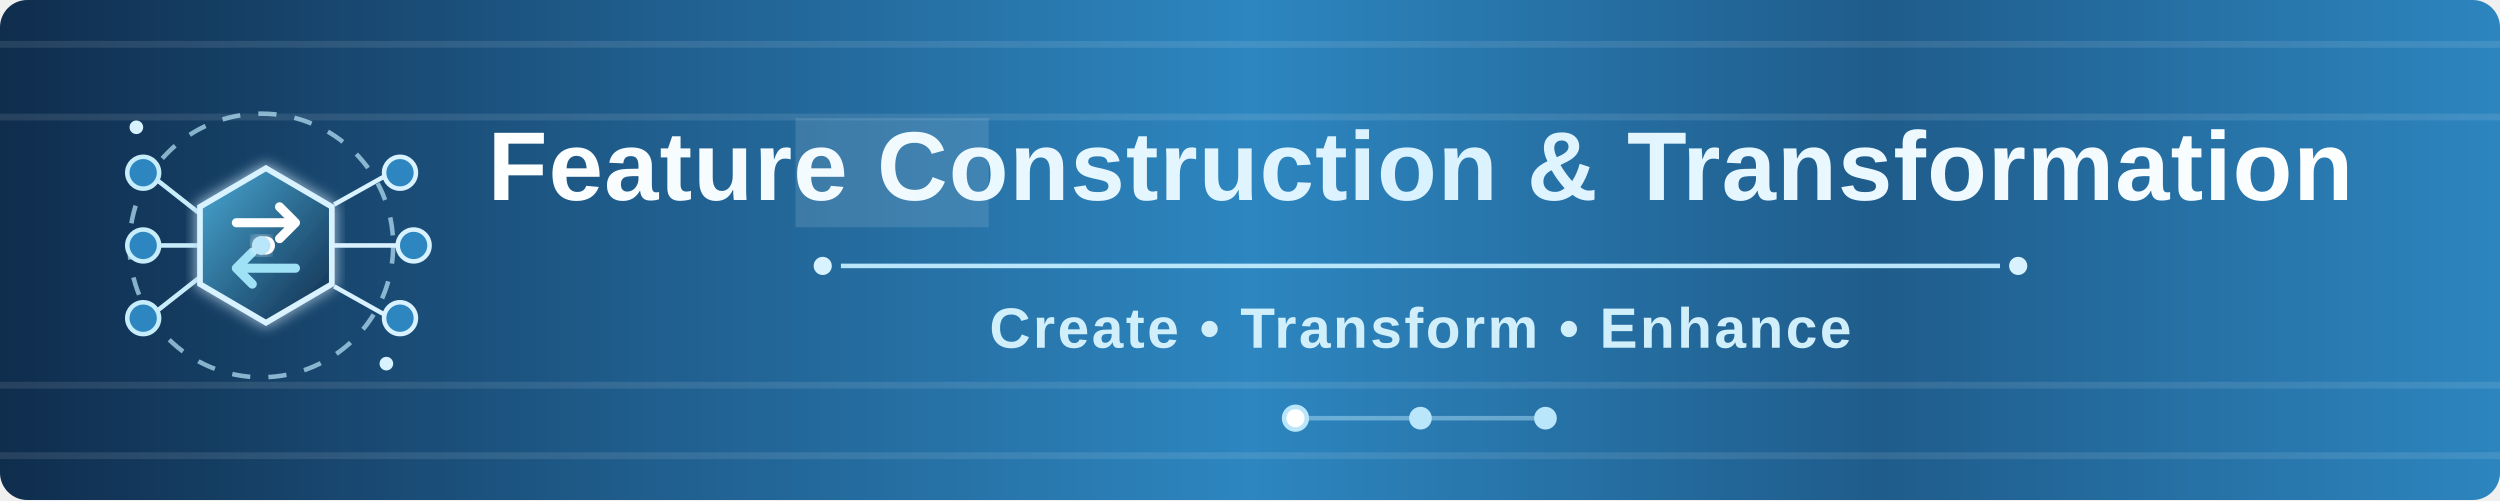
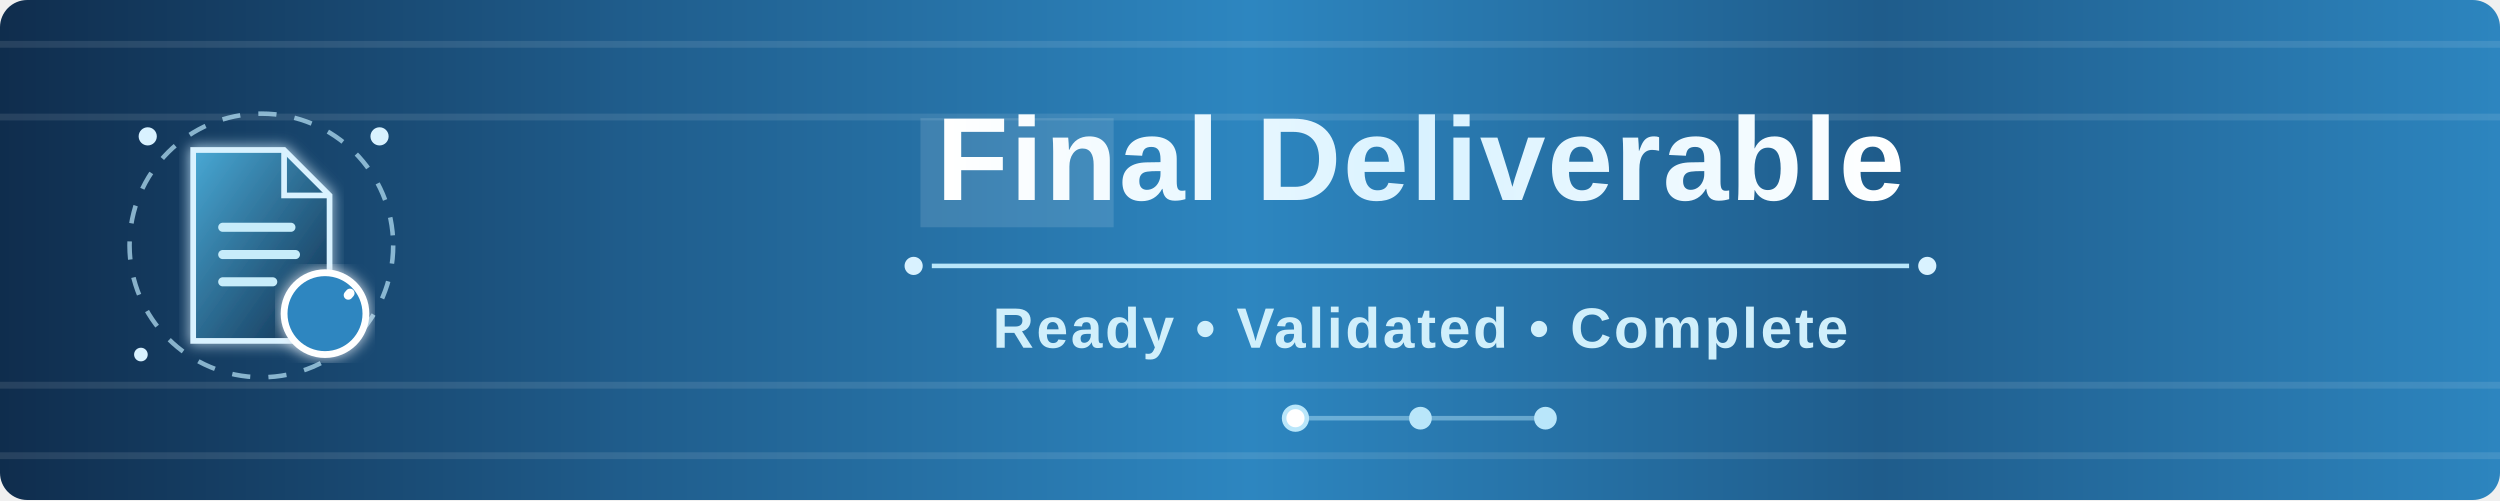
<svg xmlns="http://www.w3.org/2000/svg" width="1100" height="220" viewBox="0 0 1100 220">
  <defs>
    <linearGradient id="bg" x1="0%" y1="0%" x2="100%" y2="0%">
      <stop offset="0%" stop-color="#0F2C4C" />
      <stop offset="25%" stop-color="#1F5C8B" />
      <stop offset="50%" stop-color="#2D86C0" />
      <stop offset="75%" stop-color="#1F5C8B" />
      <stop offset="100%" stop-color="#2D86C0" />
    </linearGradient>
    <linearGradient id="title" x1="0%" x2="100%">
      <stop offset="0%" stop-color="#FFFFFF" />
      <stop offset="50%" stop-color="#D9F2FF" />
      <stop offset="100%" stop-color="#FFFFFF" />
    </linearGradient>
-     <linearGradient id="core" x1="0%" y1="0%" x2="100%" y2="100%">
+     <linearGradient id="document" x1="0%" y1="0%" x2="100%" y2="100%">
      <stop offset="0%" stop-color="#49A9D5" />
      <stop offset="100%" stop-color="#0F2C4C" />
    </linearGradient>
    <filter id="glow">
      <feGaussianBlur stdDeviation="3" result="blur" />
      <feMerge>
        <feMergeNode in="blur" />
        <feMergeNode in="SourceGraphic" />
      </feMerge>
    </filter>
  </defs>
  <rect width="1100" height="220" rx="12" fill="url(#bg)" />
  <g opacity=".10" fill="#FFFFFF">
    <rect x="0" y="18" width="1100" height="3" />
    <rect x="0" y="50" width="1100" height="3" />
    <rect x="0" y="168" width="1100" height="3" />
    <rect x="0" y="199" width="1100" height="3" />
  </g>
  <g transform="translate(115 108)">
    <circle r="58" fill="none" stroke="#B9E6FA" stroke-width="2" stroke-dasharray="8 8" opacity=".7">
      <animateTransform attributeName="transform" type="rotate" from="0" to="360" dur="12s" repeatCount="indefinite" />
    </circle>
-     <g stroke="#C7ECFA" stroke-width="2">
-       <line x1="-50" y1="-32" x2="-22" y2="-10" />
-       <line x1="-50" y1="0" x2="-22" y2="0" />
-       <line x1="-50" y1="32" x2="-22" y2="10" />
-       <circle cx="-52" cy="-32" r="7" fill="#2D86C0" />
-       <circle cx="-52" cy="0" r="7" fill="#2D86C0" />
-       <circle cx="-52" cy="32" r="7" fill="#2D86C0" />
+     <g filter="url(#glow)">
+       <path d="M-30,-42                H10                L30,-22                V42                H-30                Z" fill="url(#document)" stroke="#D9F2FF" stroke-width="2.5" />
+       <path d="M10,-42                V-22                H30" fill="none" stroke="#D9F2FF" stroke-width="2.5" />
+       <line x1="-17" y1="-8" x2="13" y2="-8" stroke="#C7ECFA" stroke-width="4" stroke-linecap="round" />
+       <line x1="-17" y1="4" x2="15" y2="4" stroke="#C7ECFA" stroke-width="4" stroke-linecap="round" />
+       <line x1="-17" y1="16" x2="5" y2="16" stroke="#C7ECFA" stroke-width="4" stroke-linecap="round" />
    </g>
-     <g transform="translate(2 0)" filter="url(#glow)">
-       <path d="M0,-34                L29,-17                L29,17                L0,34                L-29,17                L-29,-17 Z" fill="url(#core)" stroke="#D9F2FF" stroke-width="2.5" />
-       <path d="M-13,-10                H13                M13,-10                L6,-17                M13,-10                L6,-3" fill="none" stroke="#FFFFFF" stroke-width="4" stroke-linecap="round" stroke-linejoin="round" />
-       <path d="M13,10                H-13                M-13,10                L-6,3                M-13,10                L-6,17" fill="none" stroke="#9FE2F5" stroke-width="4" stroke-linecap="round" stroke-linejoin="round" />
-       <circle r="4" fill="#FFFFFF">
-         <animate attributeName="r" values="3;7;3" dur="1.6s" repeatCount="indefinite" />
-       </circle>
-     </g>
-     <g stroke="#D9F2FF" stroke-width="2">
-       <line x1="32" y1="-18" x2="57" y2="-32" />
-       <line x1="32" y1="0" x2="62" y2="0" />
-       <line x1="32" y1="18" x2="57" y2="32" />
-       <circle cx="61" cy="-32" r="7" fill="#2D86C0" />
-       <circle cx="67" cy="0" r="7" fill="#2D86C0" />
-       <circle cx="61" cy="32" r="7" fill="#2D86C0" />
-     </g>
-     <circle r="4" fill="#FFFFFF" filter="url(#glow)">
-       <animateMotion path="M-52,-32 L-22,-10 L32,-18 L61,-32" dur="2.2s" repeatCount="indefinite" />
+     <circle cx="28" cy="30" r="18" fill="#2D86C0" stroke="#FFFFFF" stroke-width="3" filter="url(#glow)">
+       <animate attributeName="r" values="16;20;16" dur="1.8s" repeatCount="indefinite" />
    </circle>
-     <circle r="4" fill="#B9E6FA">
-       <animateMotion path="M-52,32 L-22,10 L32,18 L61,32" dur="2.2s" begin=".7s" repeatCount="indefinite" />
+     <path d="M18,30              L25,37              L39,21" fill="none" stroke="#FFFFFF" stroke-width="4" stroke-linecap="round" stroke-linejoin="round" stroke-dasharray="30" stroke-dashoffset="30">
+       <animate attributeName="stroke-dashoffset" values="30;0;0;30" dur="2.5s" repeatCount="indefinite" />
+     </path>
+     <circle cx="-50" cy="-48" r="4" fill="#D9F2FF">
+       <animate attributeName="opacity" values=".2;1;.2" dur="1.8s" repeatCount="indefinite" />
    </circle>
-     <g fill="#D9F2FF">
-       <circle cx="-55" cy="-52" r="3">
-         <animate attributeName="opacity" values=".2;1;.2" dur="1.7s" repeatCount="indefinite" />
-       </circle>
-       <circle cx="55" cy="52" r="3">
-         <animate attributeName="opacity" values="1;.2;1" dur="2s" repeatCount="indefinite" />
-       </circle>
-     </g>
+     <circle cx="52" cy="-48" r="4" fill="#D9F2FF">
+       <animate attributeName="opacity" values="1;.2;1" dur="2s" repeatCount="indefinite" />
+     </circle>
+     <circle cx="-53" cy="48" r="3" fill="#D9F2FF">
+       <animate attributeName="opacity" values=".2;1;.2" dur="1.5s" repeatCount="indefinite" />
+     </circle>
  </g>
-   <text x="625" y="88" text-anchor="middle" font-family="Arial, Helvetica, sans-serif" font-size="43" font-weight="700" letter-spacing=".5" fill="url(#title)">
+   <text x="625" y="88" text-anchor="middle" font-family="Arial, Helvetica, sans-serif" font-size="52" font-weight="700" letter-spacing=".8" fill="url(#title)">

-     Feature Construction &amp; Transformation
+     Final Deliverable

  </text>
-   <rect x="350" y="52" width="85" height="48" fill="#FFFFFF" opacity=".12">
-     <animate attributeName="x" values="350;875;350" dur="3.5s" repeatCount="indefinite" />
+   <rect x="405" y="52" width="85" height="48" fill="#FFFFFF" opacity=".12">
+     <animate attributeName="x" values="405;845;405" dur="3.5s" repeatCount="indefinite" />
  </rect>
-   <line x1="370" y1="117" x2="880" y2="117" stroke="#B9E6FA" stroke-width="2" />
-   <circle cx="362" cy="117" r="4" fill="#D9F2FF">
+   <line x1="410" y1="117" x2="840" y2="117" stroke="#B9E6FA" stroke-width="2" />
+   <circle cx="402" cy="117" r="4" fill="#D9F2FF">
    <animate attributeName="r" values="3;6;3" dur="1.5s" repeatCount="indefinite" />
  </circle>
-   <circle cx="888" cy="117" r="4" fill="#D9F2FF">
+   <circle cx="848" cy="117" r="4" fill="#D9F2FF">
    <animate attributeName="r" values="3;6;3" dur="1.5s" repeatCount="indefinite" />
  </circle>
-   <text x="625" y="153" text-anchor="middle" font-family="Arial, Helvetica, sans-serif" font-size="25" font-weight="600" letter-spacing="1.1" fill="#D0EFFB">
+   <text x="625" y="153" text-anchor="middle" font-family="Arial, Helvetica, sans-serif" font-size="25" font-weight="600" letter-spacing="1.2" fill="#D0EFFB">

-     Create • Transform • Enhance
+     Ready • Validated • Complete

  </text>
  <g transform="translate(625 184)" stroke="#B9E6FA" stroke-width="2">
    <line x1="-55" y1="0" x2="55" y2="0" opacity=".45" />
    <circle cx="-55" cy="0" r="4" fill="#B9E6FA" />
    <circle cx="0" cy="0" r="4" fill="#B9E6FA" />
    <circle cx="55" cy="0" r="4" fill="#B9E6FA" />
    <circle cx="-55" cy="0" r="5" fill="#FFFFFF">
      <animate attributeName="cx" values="-55;0;55;-55" dur="2.5s" repeatCount="indefinite" />
    </circle>
  </g>
</svg>
